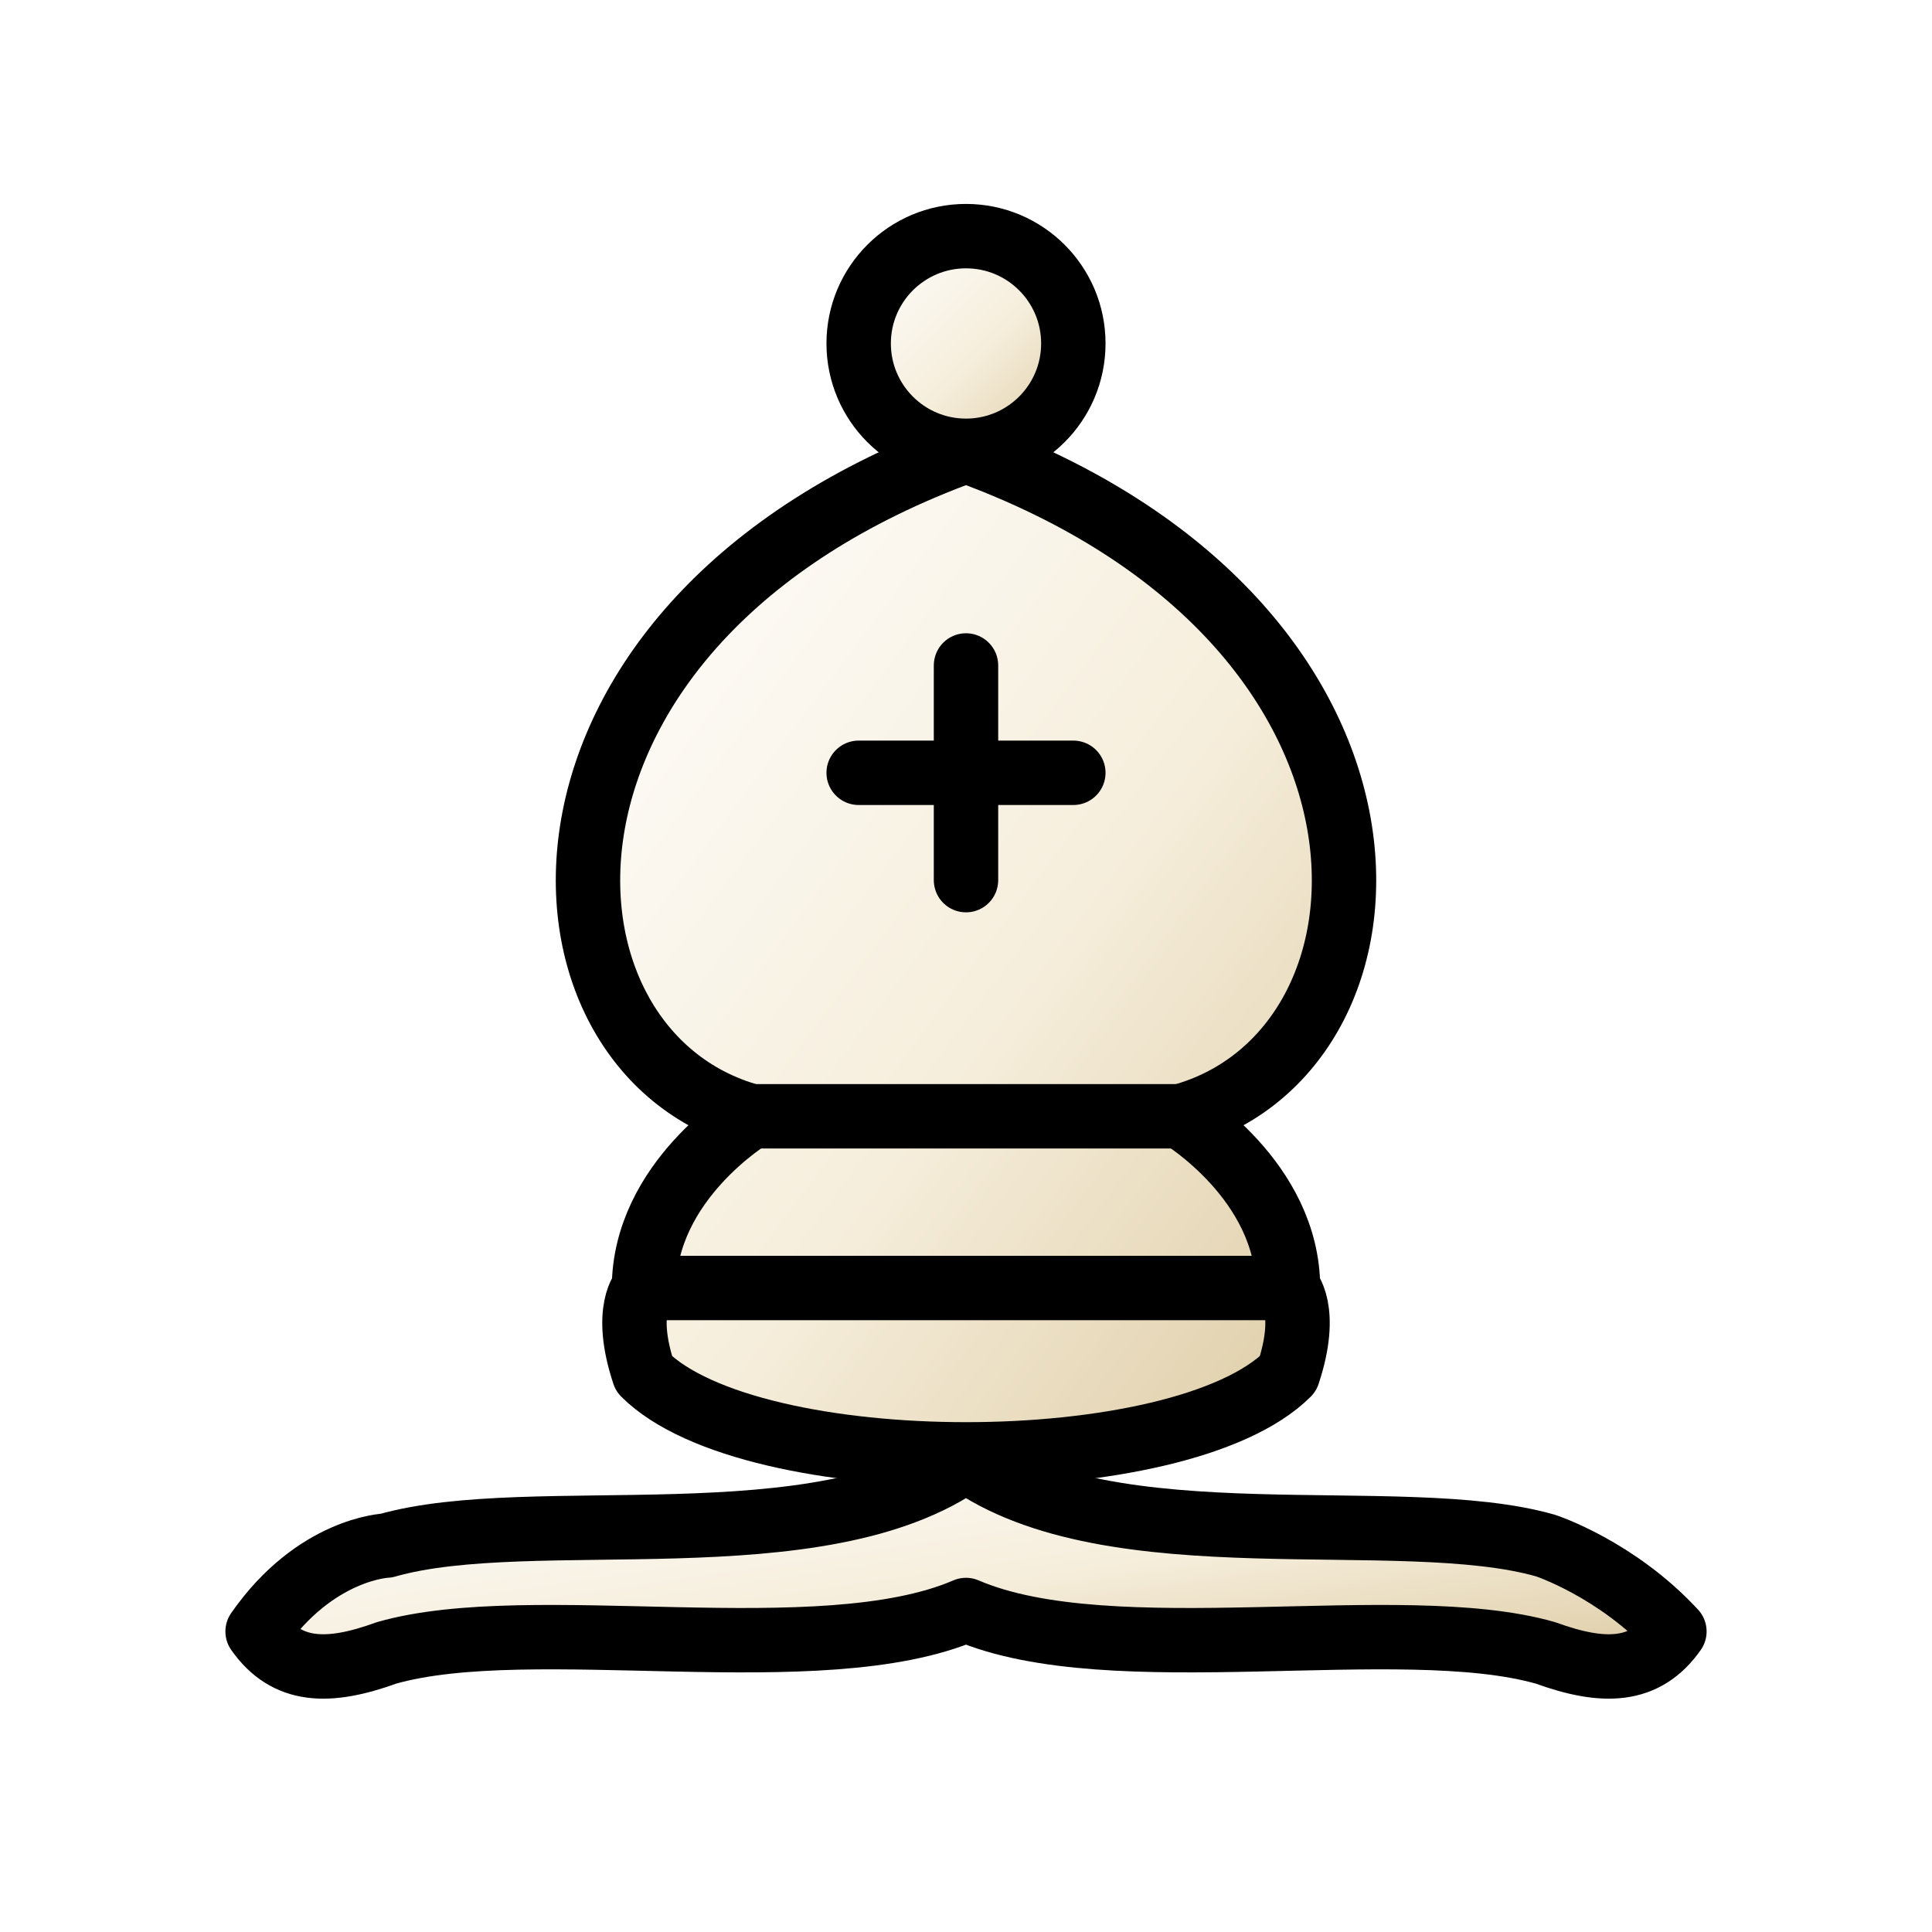
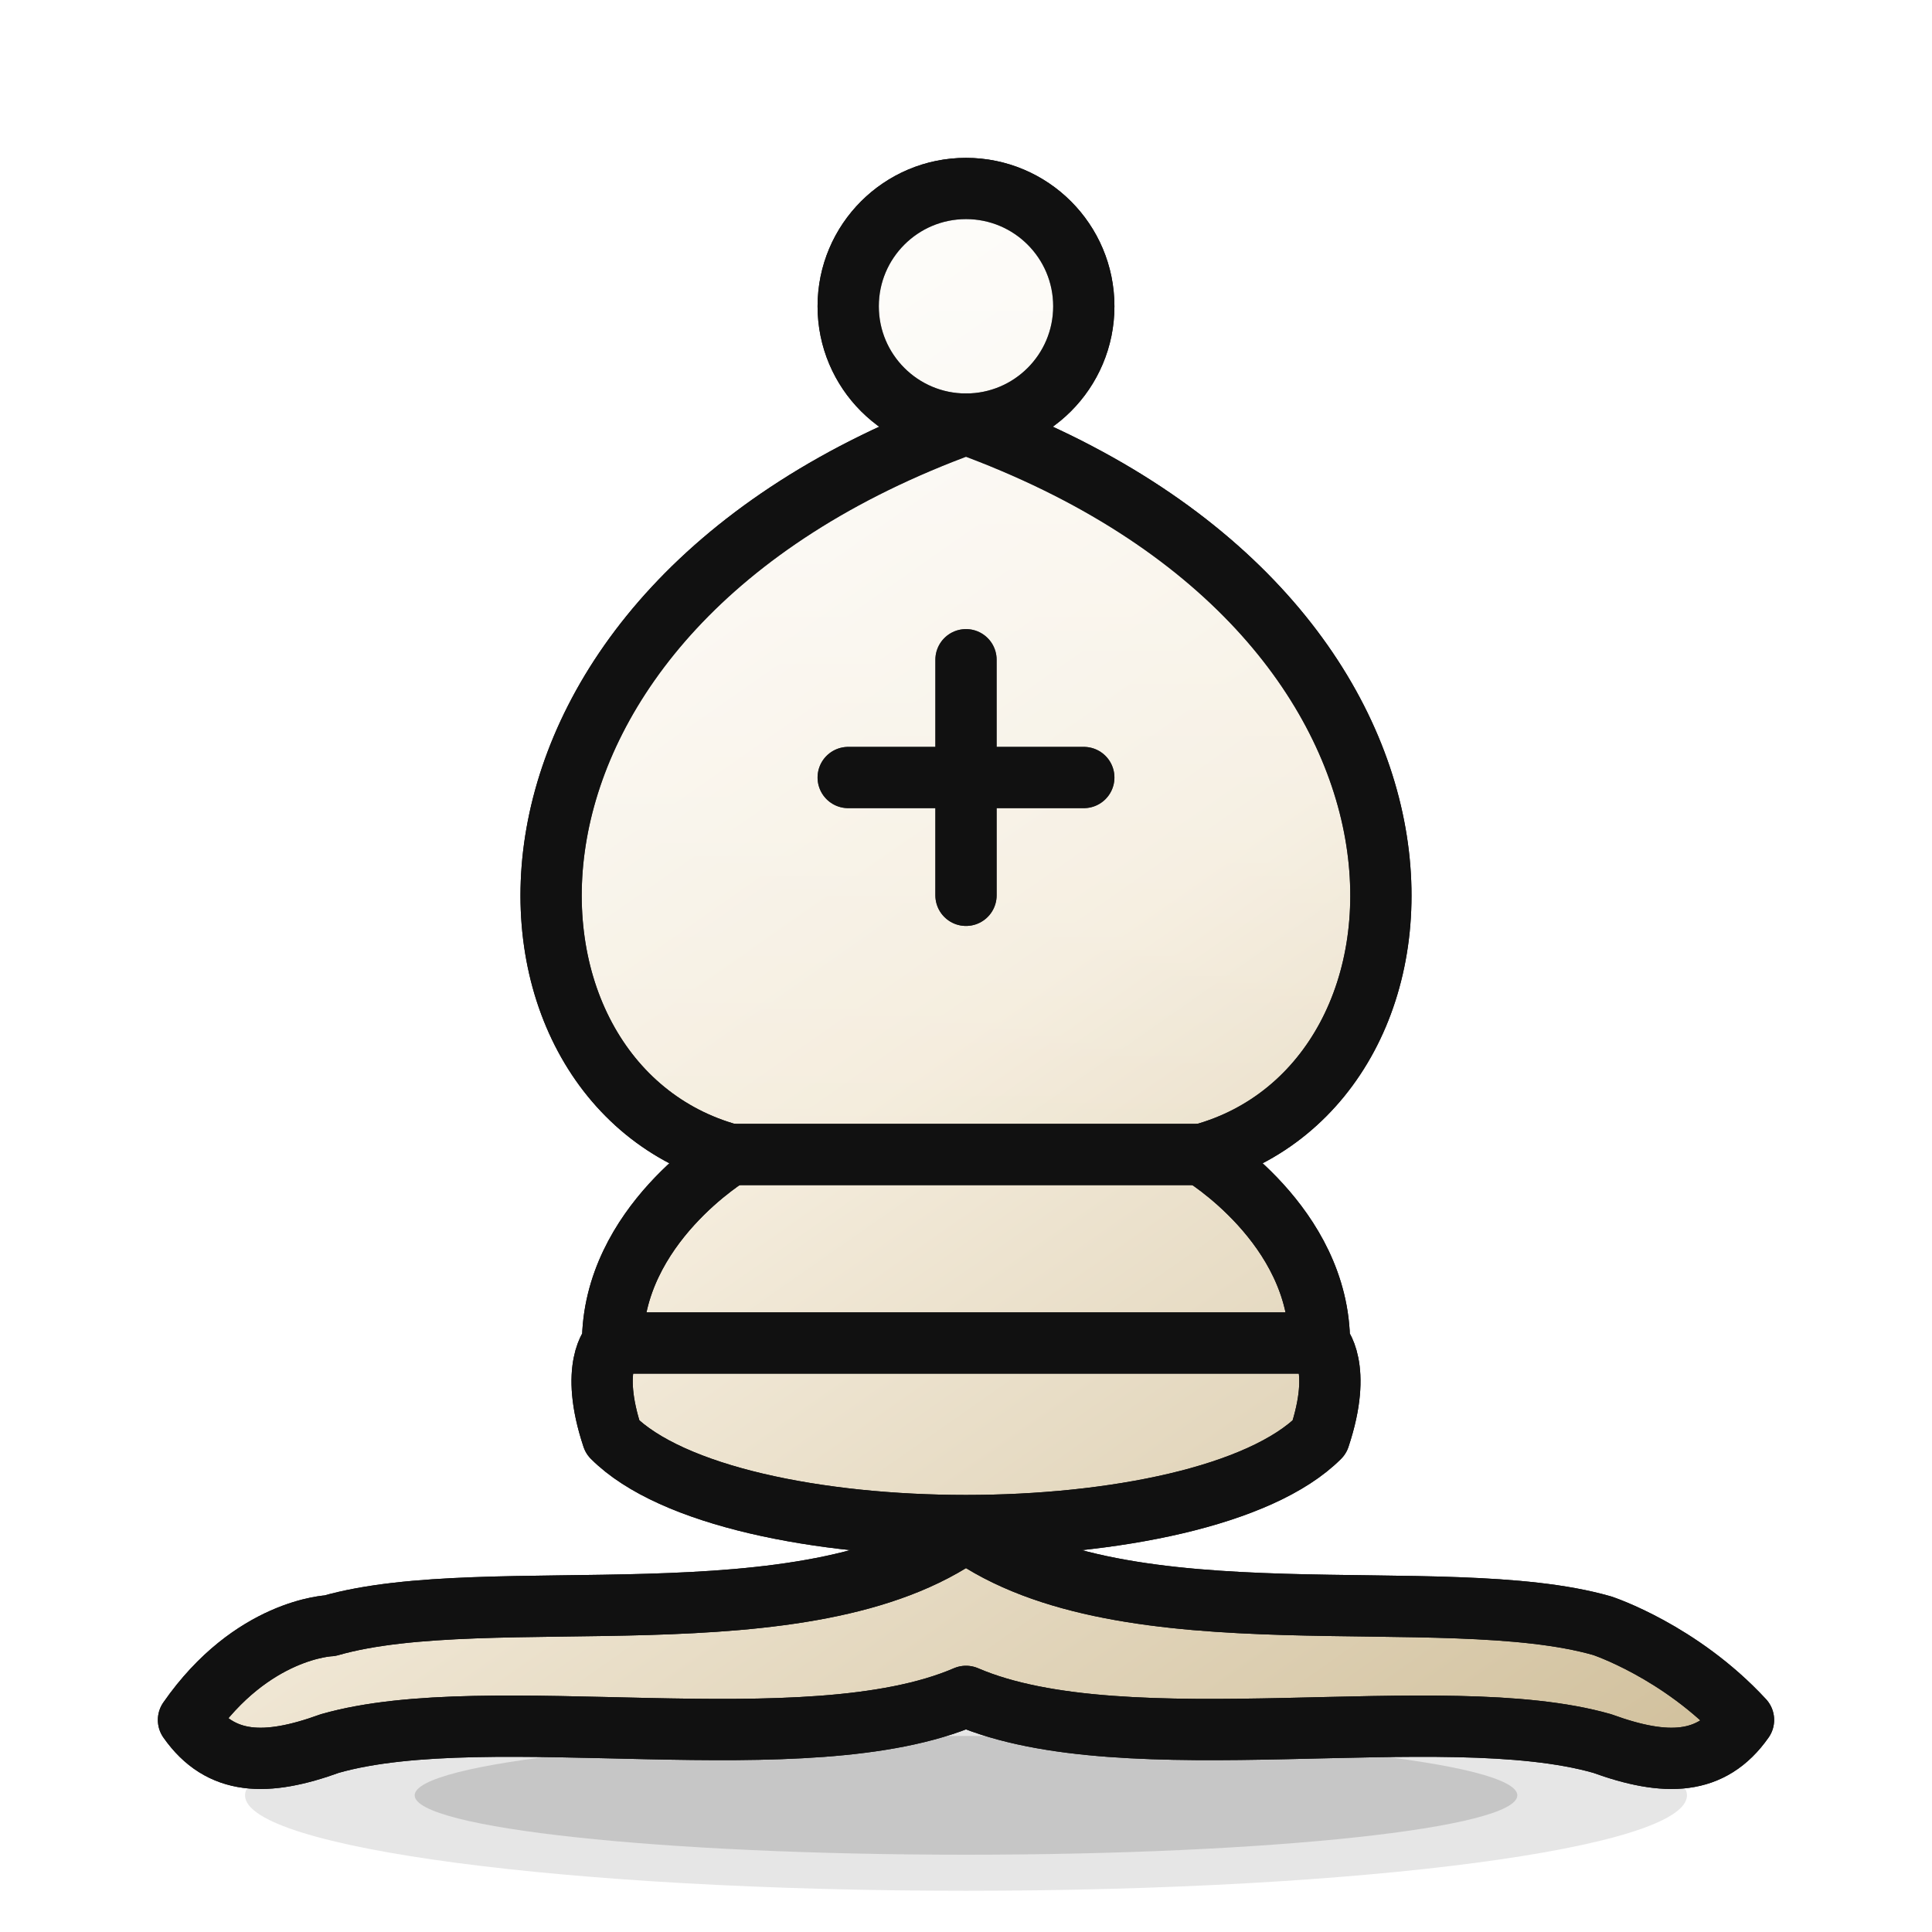
- <svg xmlns="http://www.w3.org/2000/svg" viewBox="0 0 45 45">
+ <svg xmlns="http://www.w3.org/2000/svg" viewBox="2 1.5 41 41">
  <defs>
-     <linearGradient id="shadedwB" x1="0" y1="0" x2="1" y2="1">
+     <linearGradient id="shadedwB" gradientUnits="userSpaceOnUse" x1="9.9" y1="5.4" x2="35.1" y2="41.4">
      <stop offset="0" stop-color="#ffffff" />
-       <stop offset="0.55" stop-color="#f6eedc" />
-       <stop offset="1" stop-color="#dccaa2" />
+       <stop offset="0.5" stop-color="#f4ecdc" />
+       <stop offset="1" stop-color="#d0bf9b" />
+     </linearGradient>
+     <linearGradient id="shadedwBg" gradientUnits="userSpaceOnUse" x1="0" y1="4.5" x2="0" y2="26.1">
+       <stop offset="0" stop-color="#ffffff" stop-opacity="0.6" />
+       <stop offset="1" stop-color="#ffffff" stop-opacity="0" />
    </linearGradient>
  </defs>
-   <g fill="none" fill-rule="evenodd" stroke="#000000" stroke-linecap="round" stroke-linejoin="round" stroke-width="1.5">
+   <ellipse cx="22.5" cy="39.6" rx="15.3" ry="2.025" fill="#000" opacity="0.10" />
+   <ellipse cx="22.5" cy="39.6" rx="11.7" ry="1.26" fill="#000" opacity="0.14" />
+   <g fill="none" fill-rule="evenodd" stroke="#111111" stroke-linecap="round" stroke-linejoin="round" stroke-width="1.3">
    <g fill="url(#shadedwB)" stroke-linecap="butt">
      <path d="M9 36c3.39-.97 10.11.43 13.5-2 3.39 2.43 10.11 1.03 13.5 2 0 0 1.65.54 3 2-.68.97-1.65.99-3 .5-3.39-.97-10.11.46-13.5-1-3.39 1.46-10.11.03-13.5 1-1.35.49-2.32.47-3-.5 1.35-1.94 3-2 3-2z" />
      <path d="M15 32c2.5 2.5 12.5 2.5 15 0 .5-1.5 0-2 0-2 0-2.5-2.5-4-2.5-4 5.5-1.5 6-11.5-5-15.5-11 4-10.5 14-5 15.5 0 0-2.5 1.5-2.5 4 0 0-.5.5 0 2z" />
      <path d="M25 8a2.5 2.5 0 1 1-5 0 2.5 2.5 0 1 1 5 0z" />
    </g>
    <path stroke-linejoin="miter" d="M17.5 26h10M15 30h15m-7.5-14.5v5M20 18h5" />
  </g>
+   <g stroke="none">
+     <g fill="none" fill-rule="evenodd" stroke="none" stroke-linecap="round" stroke-linejoin="round" stroke-width="1.3">
+       <g fill="url(#shadedwBg)" stroke-linecap="butt" stroke="none">
+         <path d="M9 36c3.39-.97 10.11.43 13.5-2 3.39 2.43 10.11 1.03 13.5 2 0 0 1.65.54 3 2-.68.97-1.65.99-3 .5-3.39-.97-10.11.46-13.5-1-3.39 1.46-10.11.03-13.5 1-1.35.49-2.32.47-3-.5 1.35-1.94 3-2 3-2z" stroke="none" />
+         <path d="M15 32c2.5 2.5 12.5 2.5 15 0 .5-1.5 0-2 0-2 0-2.5-2.5-4-2.5-4 5.5-1.5 6-11.5-5-15.5-11 4-10.5 14-5 15.5 0 0-2.5 1.5-2.5 4 0 0-.5.5 0 2z" stroke="none" />
+         <path d="M25 8a2.5 2.5 0 1 1-5 0 2.5 2.5 0 1 1 5 0z" stroke="none" />
+       </g>
+       <path stroke-linejoin="miter" d="M17.5 26h10M15 30h15m-7.5-14.5v5M20 18h5" stroke="none" />
+     </g>
+   </g>
+   <g fill="none" fill-rule="evenodd" stroke="#111111" stroke-linecap="round" stroke-linejoin="round" stroke-width="1.3">
+     <g fill="none" stroke-linecap="butt">
+       <path d="M9 36c3.39-.97 10.11.43 13.5-2 3.39 2.43 10.11 1.03 13.5 2 0 0 1.65.54 3 2-.68.97-1.65.99-3 .5-3.39-.97-10.11.46-13.5-1-3.39 1.46-10.11.03-13.5 1-1.35.49-2.32.47-3-.5 1.35-1.94 3-2 3-2z" />
+       <path d="M15 32c2.5 2.5 12.5 2.5 15 0 .5-1.5 0-2 0-2 0-2.5-2.5-4-2.5-4 5.5-1.5 6-11.5-5-15.5-11 4-10.5 14-5 15.5 0 0-2.5 1.5-2.5 4 0 0-.5.5 0 2z" />
+       <path d="M25 8a2.5 2.5 0 1 1-5 0 2.5 2.5 0 1 1 5 0z" />
+     </g>
+     <path stroke-linejoin="miter" d="M17.5 26h10M15 30h15m-7.5-14.5v5M20 18h5" />
+   </g>
</svg>
